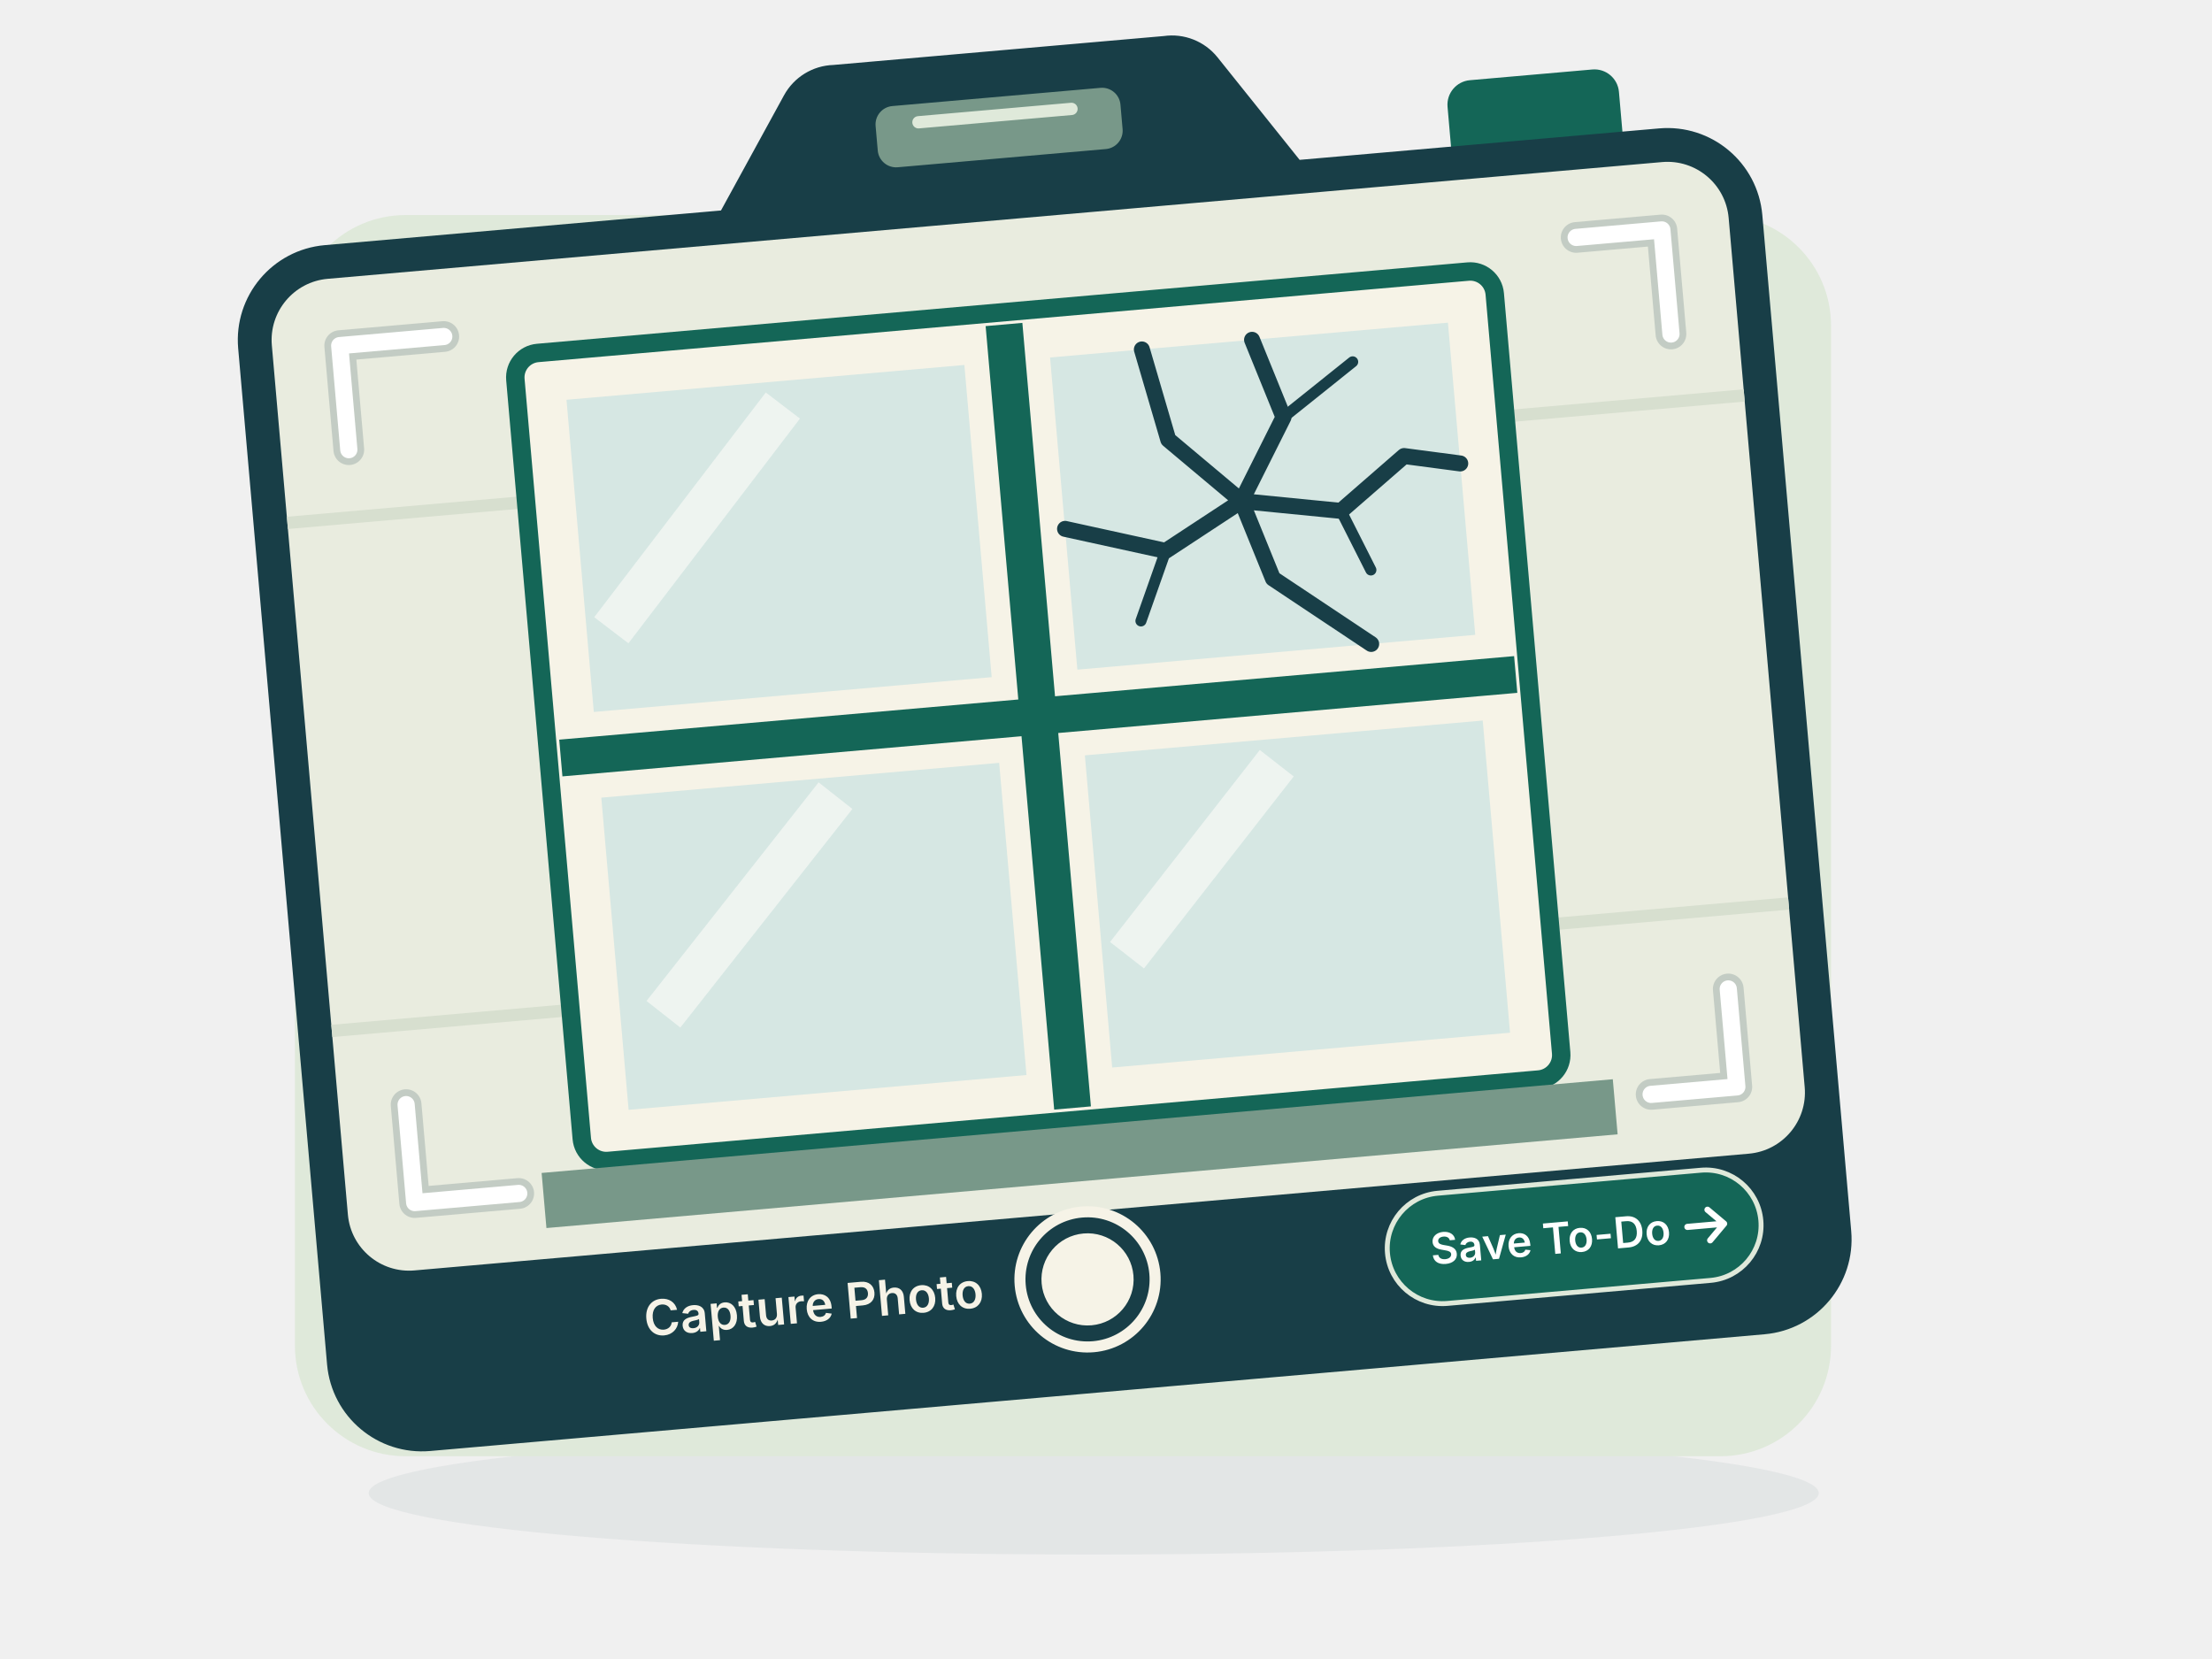
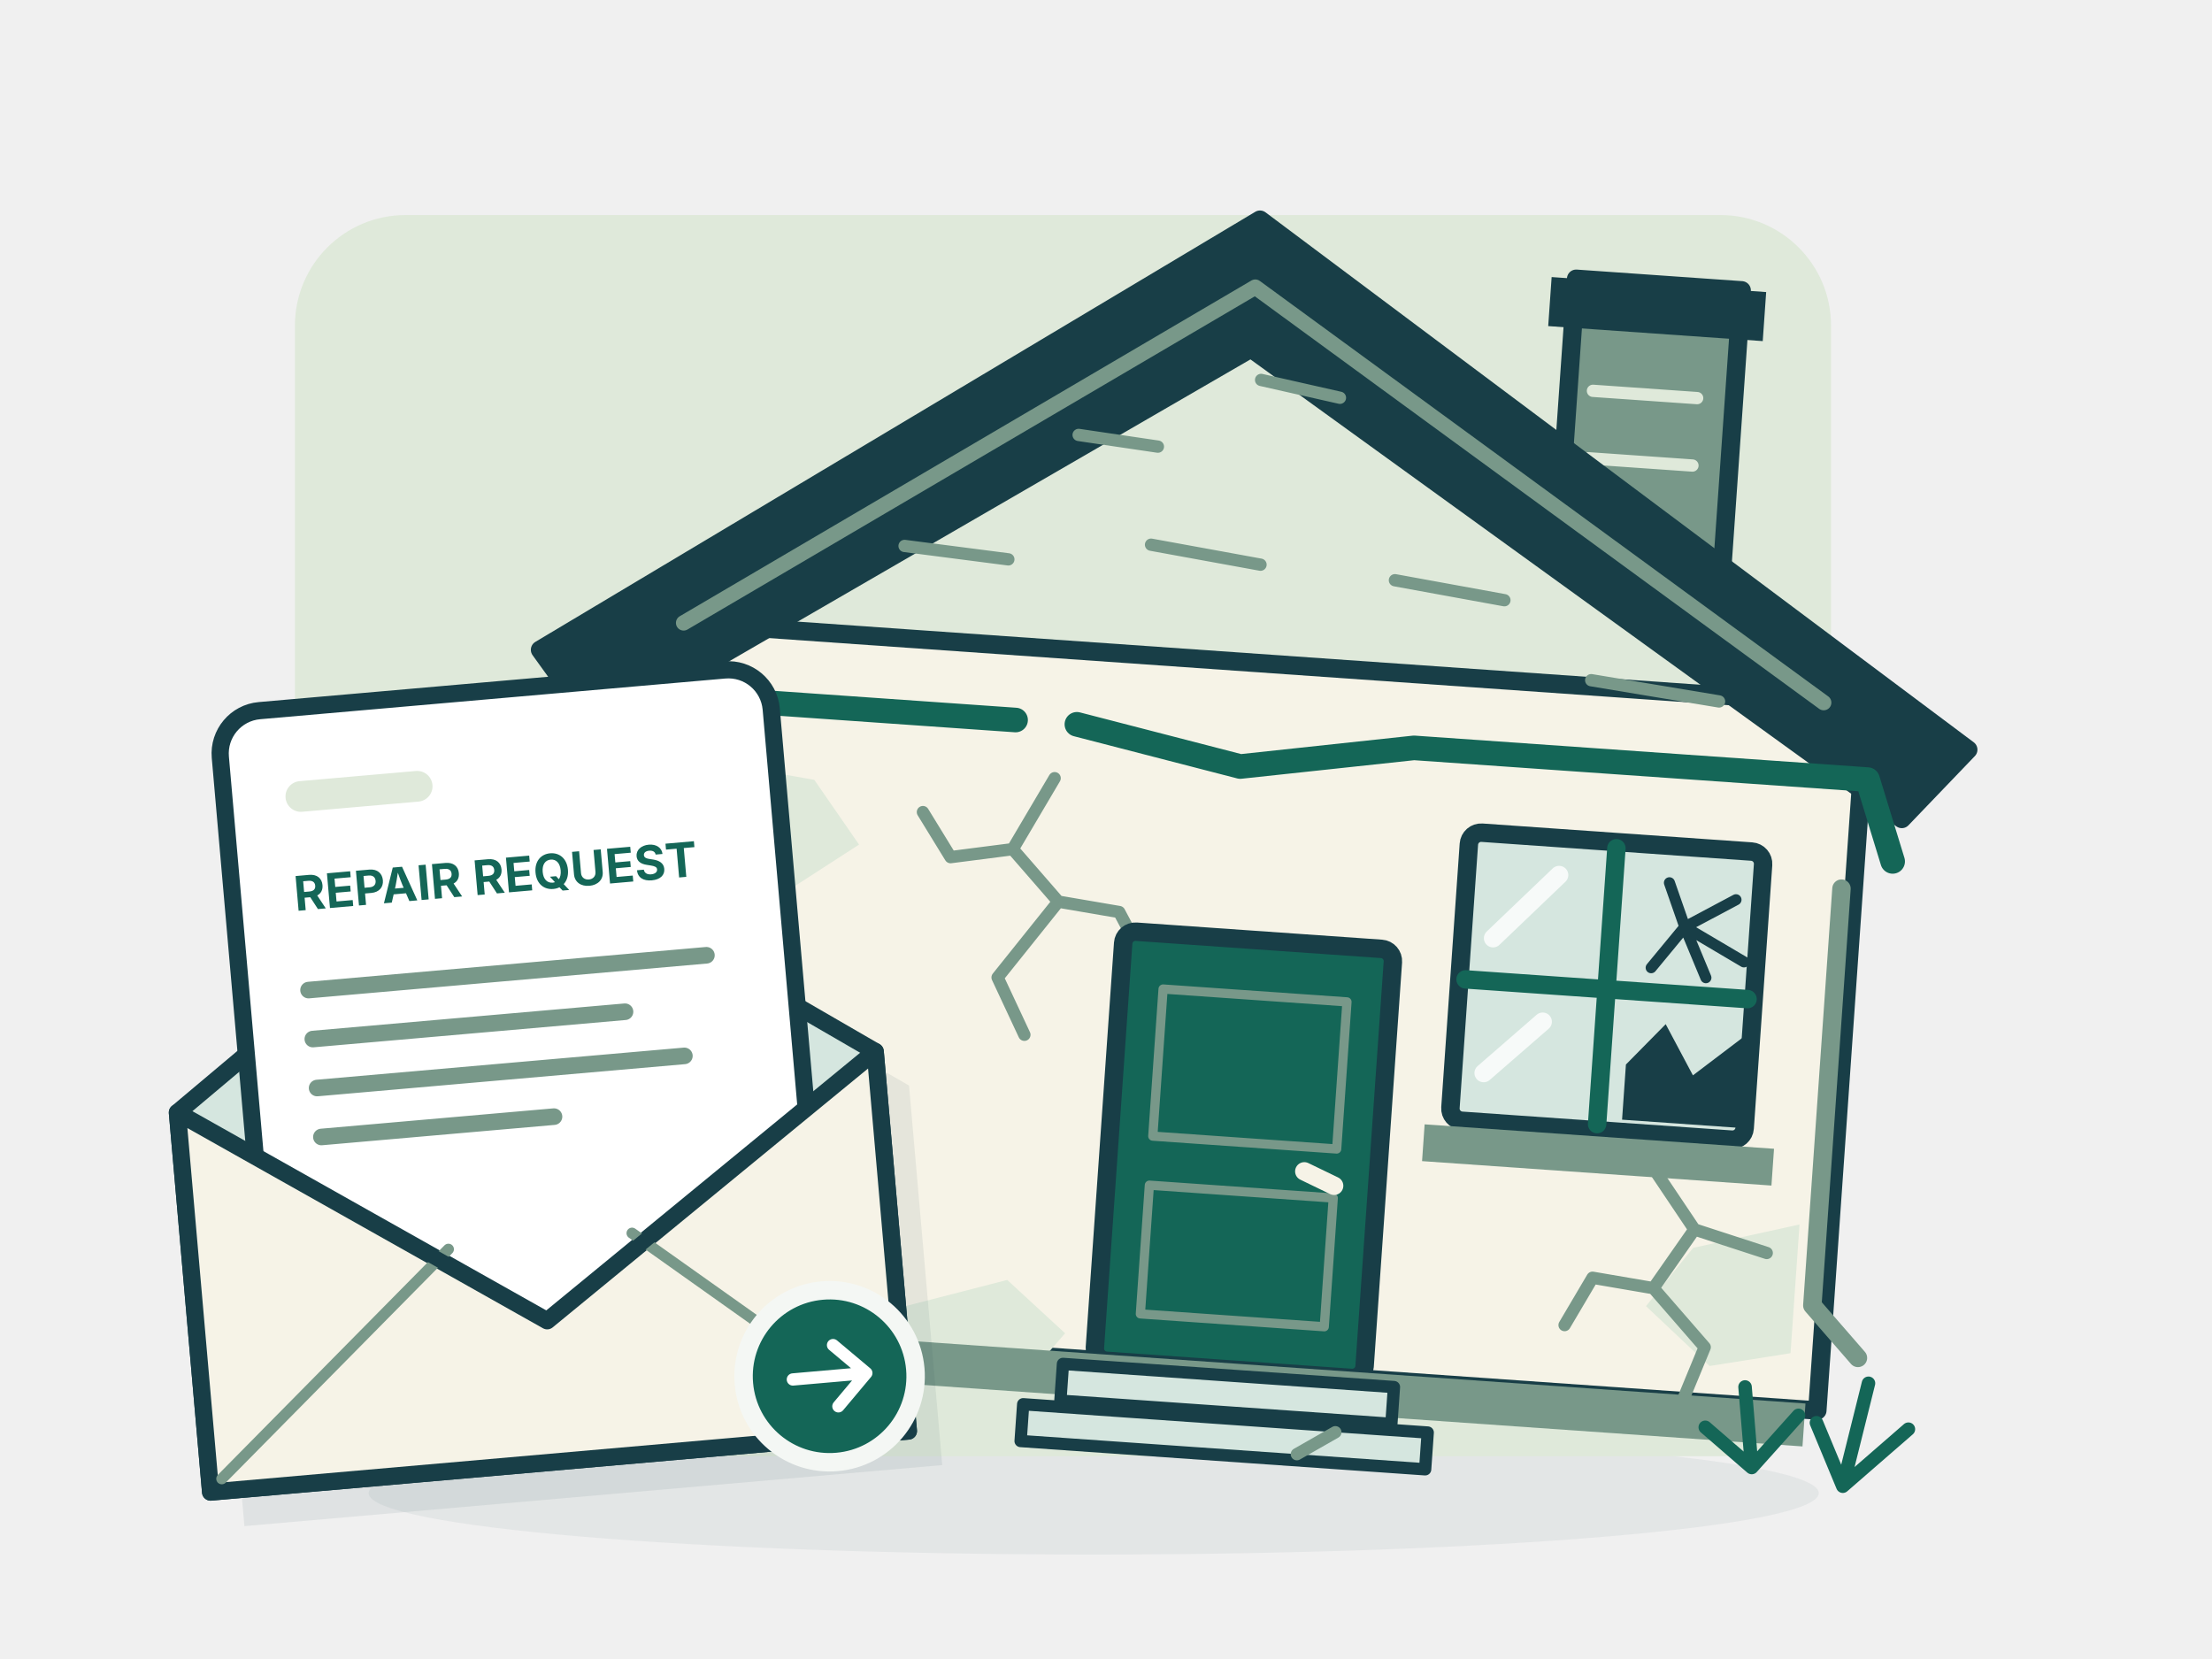
<svg xmlns="http://www.w3.org/2000/svg" width="360" height="270" viewBox="0 0 360 270" role="img" aria-labelledby="title desc">
  <ellipse cx="178" cy="243" rx="118" ry="10" fill="#183e47" opacity=".06" />
  <rect x="48" y="35" width="250" height="202" rx="18" fill="#dfe9da" />
-   <g transform="rotate(-5 176 128)">
-     <rect x="245" y="19" width="28" height="15" rx="4" fill="#146657" />
-     <path d="M61 30H126l12-18a9 9 0 0 1 8-4h54a9 9 0 0 1 8 4l12 18h59a15 15 0 0 1 15 15v166a15 15 0 0 1-15 15H61a15 15 0 0 1-15-15V45a15 15 0 0 1 15-15Z" fill="#183e47" stroke="#183e47" stroke-width="1" stroke-linejoin="round" />
-     <rect x="152" y="15" width="40" height="10" rx="3" fill="#789889" />
-     <path d="M159 18h25" stroke="#dfe9da" stroke-width="2" stroke-linecap="round" />
-     <defs>
-       <clipPath id="h1-photo">
-         <rect x="51" y="35" width="238" height="162" rx="10" />
-       </clipPath>
-     </defs>
-     <g clip-path="url(#h1-photo)">
-       <rect x="51" y="35" width="238" height="162" fill="#e9ecdf" />
-       <path d="M51 74h238M51 157h238" stroke="#d7dfcf" stroke-width="2" />
-       <rect x="90" y="50" width="160" height="132" rx="4" fill="#f6f3e7" stroke="#146657" stroke-width="3" />
-       <path d="M98 58h65v51H98Zm79 0h65v51h-65ZM98 123h65v51H98Zm79 0h65v51h-65Z" fill="#d6e7e3" />
-       <path d="m102 96 31-34m-28 97 31-33m45 30 27-29" fill="none" stroke="#f4f7f4" stroke-width="7" opacity=".8" />
-       <path d="M170 52v128M92 116h156" fill="none" stroke="#146657" stroke-width="6" />
-       <g fill="none" stroke="#183e47" stroke-width="2.6" stroke-linecap="round" stroke-linejoin="round">
-         <path d="m206 84 8-13-4-13m-4 26 16 3 11-8 9 2m-36 3 4 13 15 12m-19-25-13 7-16-5m29-2-11-11-3-15" />
-         <path d="m193 91-5 11m34-15 4 10m-12-26 12-8" stroke-width="1.8" />
-       </g>
-       <path d="M83 183h175v9H83Z" fill="#789889" />
-       <g fill="none" stroke-linecap="round" stroke-linejoin="round" aria-hidden="true">
-         <path d="M62 63V46h17m185 0h14v17M62 170v16h17m185 0h14v-16" stroke="#183e47" stroke-width="5" opacity=".18" />
-         <path d="M62 63V46h17m185 0h14v17M62 170v16h17m185 0h14v-16" stroke="#fff" stroke-width="2.8" />
-       </g>
+   <g transform="rotate(4 205 137)" stroke-linecap="round" stroke-linejoin="round">
+     <path d="M250 80V42h27v54" fill="#789889" stroke="#183e47" stroke-width="3" />
+     <path d="M246 42h35v8h-35Z" fill="#183e47" />
+     <path d="M254 60h17m-17 11h17" fill="none" stroke="#dfe9da" stroke-width="2" />
+     <path d="M104 108h198v115H104Z" fill="#f6f3e7" stroke="#183e47" stroke-width="3" />
+     <path d="m86 114 112-78 121 78-10 12-111-69-102 69Z" fill="#183e47" stroke="#183e47" stroke-width="3" />
+     <path d="m109 108 89-61 97 61" fill="none" stroke="#789889" stroke-width="2.5" />
+     <path d="m171 73 13 1m16-12 13 2m-69 29 17 1m23-4 18 2m22 1 18 2m15 12 21 2" fill="none" stroke="#789889" stroke-width="2" />
+     <path d="M103 120h61m10 0 27 5 28-5h74l5 13" fill="none" stroke="#146657" stroke-width="4" />
+     <path d="M300 138v68l8 8" fill="none" stroke="#789889" stroke-width="3" />
+     <path d="m113 130 19 2 8 10-12 9-15-4Zm167 68 17-5v21l-13 3-11-9Zm-129 19 18-6 10 8-3 4h-30Z" fill="#dfe9da" />
+     <g fill="none" stroke="#789889" stroke-width="2">
+       <path d="m171 129-6 12 8 8-9 13 5 9m-4-30-10 2-5-7m23 13 10 1 5 8" />
+       <path d="m273 186 7 9-6 10 9 9-3 9m0-28 12 3m-18 7-10-1-4 8" />
+       <path d="m119 194 10 7-3 12 9 10" />
    </g>
-     <text x="153" y="211" fill="#f6f3e7" font-family="system-ui,-apple-system,BlinkMacSystemFont,'Segoe UI',sans-serif" font-size="8" font-weight="600" text-anchor="end">Capture Photo</text>
-     <circle cx="170" cy="208" r="11" fill="none" stroke="#f6f3e7" stroke-width="1.8" />
-     <circle cx="170" cy="208" r="7.5" fill="#f6f3e7" />
-     <g aria-hidden="true">
-       <rect x="219" y="199" width="61" height="18" rx="9" fill="#146657" stroke="#dfe9da" stroke-width=".8" />
-       <text x="226" y="210.5" fill="#fff" font-family="system-ui,-apple-system,BlinkMacSystemFont,'Segoe UI',sans-serif" font-size="7" font-weight="600">Save To-Do</text>
-       <path d="M268 208h6m-2.5-2.5 2.5 2.5-2.5 2.5" fill="none" stroke="#fff" stroke-width="1" stroke-linecap="round" stroke-linejoin="round" />
+     <rect x="184" y="153" width="44" height="70" rx="2" fill="#146657" stroke="#183e47" stroke-width="3" />
+     <path d="M191 162h30v24h-30Zm0 32h30v21h-30Z" fill="none" stroke="#789889" stroke-width="1.5" />
+     <path d="m216 190 5 2" fill="none" stroke="#f6f3e7" stroke-width="3" />
+     <rect x="239" y="133" width="48" height="47" rx="2" fill="#d5e6df" stroke="#183e47" stroke-width="3" />
+     <path d="M263 134v45m-23-22h46" fill="none" stroke="#146657" stroke-width="3" />
+     <path d="m244 150 10-11m-10 33 9-9" fill="none" stroke="#fff" stroke-width="3" opacity=".8" />
+     <g fill="none" stroke="#183e47" stroke-width="1.8">
+       <path d="m275 146-3-7m3 7 8-5m-8 5 10 5m-10-5-5 7m5-7 4 8" />
+     </g>
+     <path d="m267 169 6-7 5 8 8-7v15h-19Z" fill="#183e47" />
+     <path d="M235 181h57v6h-57Z" fill="#789889" />
+     <path d="M107 222h193v7H107Z" fill="#789889" />
+     <path d="M179 224h54v6h-54Zm-6 7h66v6h-66Z" fill="#d5e6df" stroke="#183e47" stroke-width="2" />
+     <path d="m224 232-6 4" stroke="#789889" stroke-width="2" />
+     <g fill="none" stroke="#146657" stroke-width="2.2">
+       <path d="m292 233-2-13m2 13 7-9m-7 9-8-6m23 8 3-17m-3 17 10-10m-10 10-5-10" />
    </g>
  </g>
+   <g transform="rotate(-5 87 180)" stroke-linejoin="round" stroke-linecap="round">
+     <path d="m31 178 57-40 57 40v62H31Z" fill="#183e47" opacity=".08" transform="translate(3 4)" />
+     <path d="m29 176 57-40 57 40v62H29Z" fill="#d5e6df" stroke="#183e47" stroke-width="2.8" />
+     <rect x="41" y="112" width="90" height="110" rx="7" fill="#fff" stroke="#183e47" stroke-width="2.8" />
+     <rect x="51" y="124" width="24" height="5" rx="2.5" fill="#dfe9da" />
+     <text x="51" y="145" fill="#146657" font-family="system-ui,-apple-system,BlinkMacSystemFont,'Segoe UI',sans-serif" font-size="7.8" font-weight="750">REPAIR REQUEST</text>
+     <path d="M52 158h65m-65 8h51m-51 8h60m-60 8h38" fill="none" stroke="#789889" stroke-width="2.7" />
+     <path d="m29 176 57 39 57-39v62H29Z" fill="#f6f3e7" stroke="#183e47" stroke-width="2.8" />
+     <path d="m31 236 40-34m70 34-40-34" fill="none" stroke="#789889" stroke-width="1.8" />
+     <path d="m29 176 57 39 57-39" fill="none" stroke="#183e47" stroke-width="2.4" />
+     <circle cx="131" cy="228" r="14" fill="#146657" stroke="#f4f7f4" stroke-width="3" />
+     <path d="M125 228h12m-5-5 5 5-5 5" fill="none" stroke="#fff" stroke-width="2" />
+   </g>
</svg>
